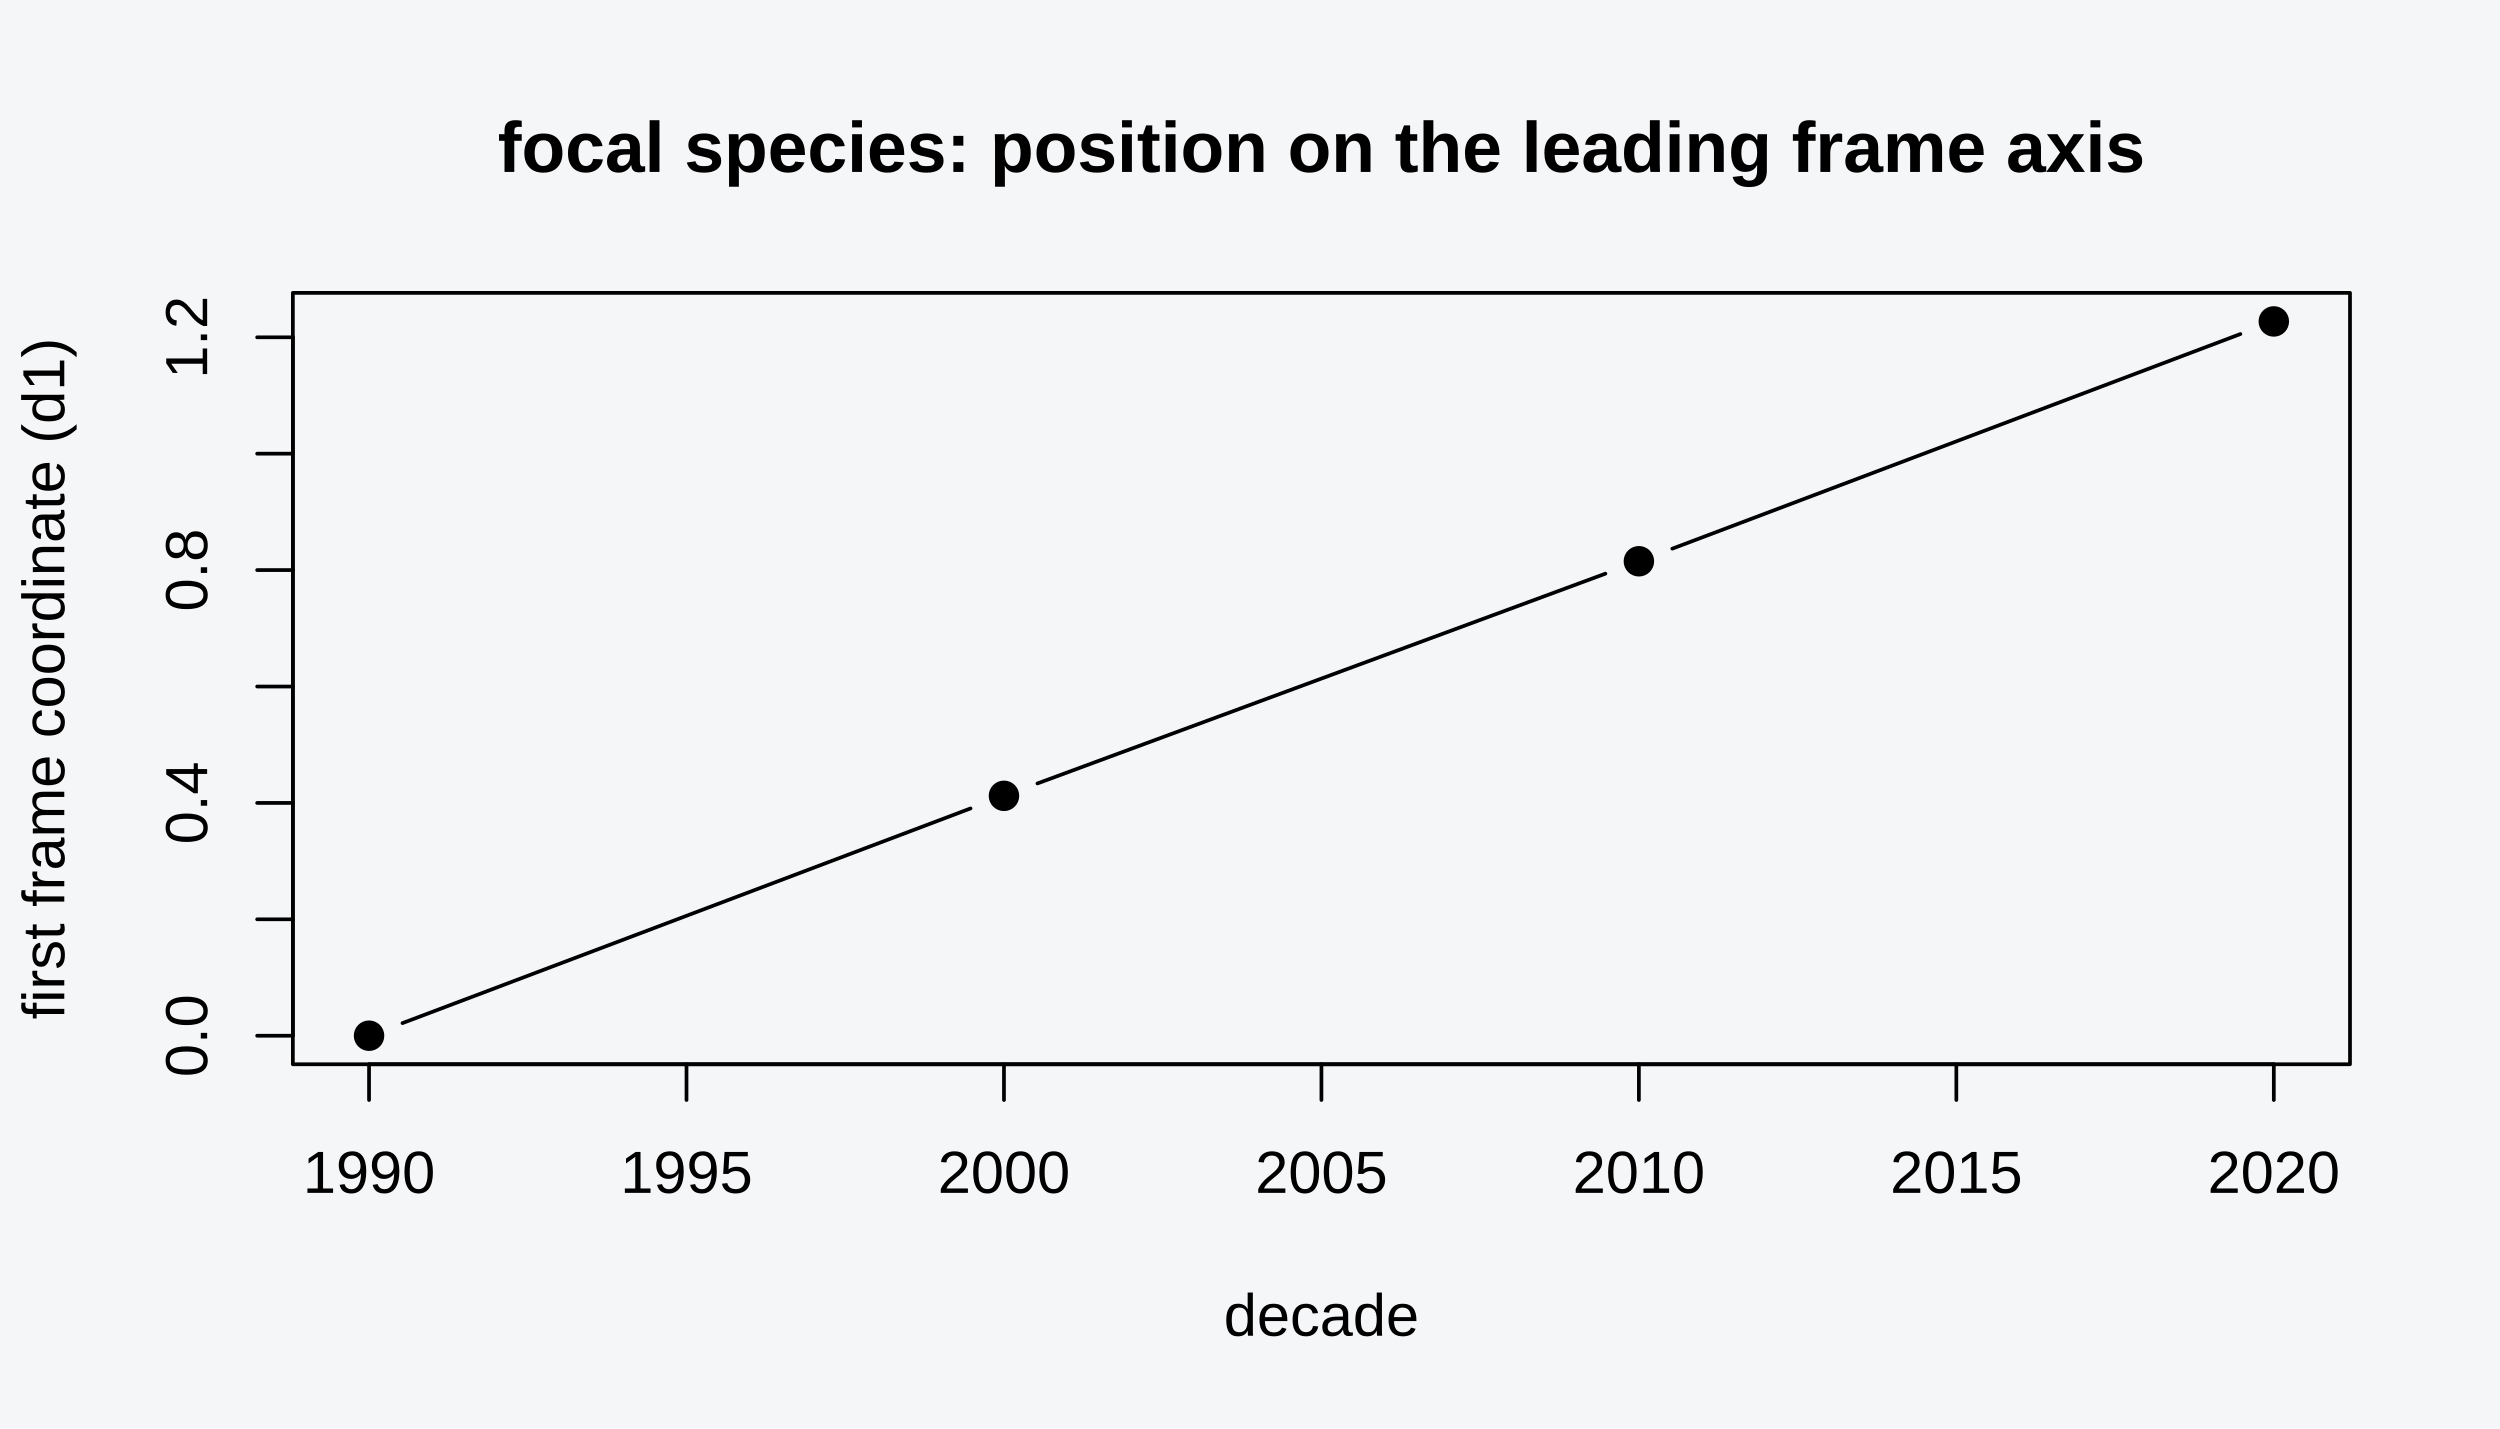
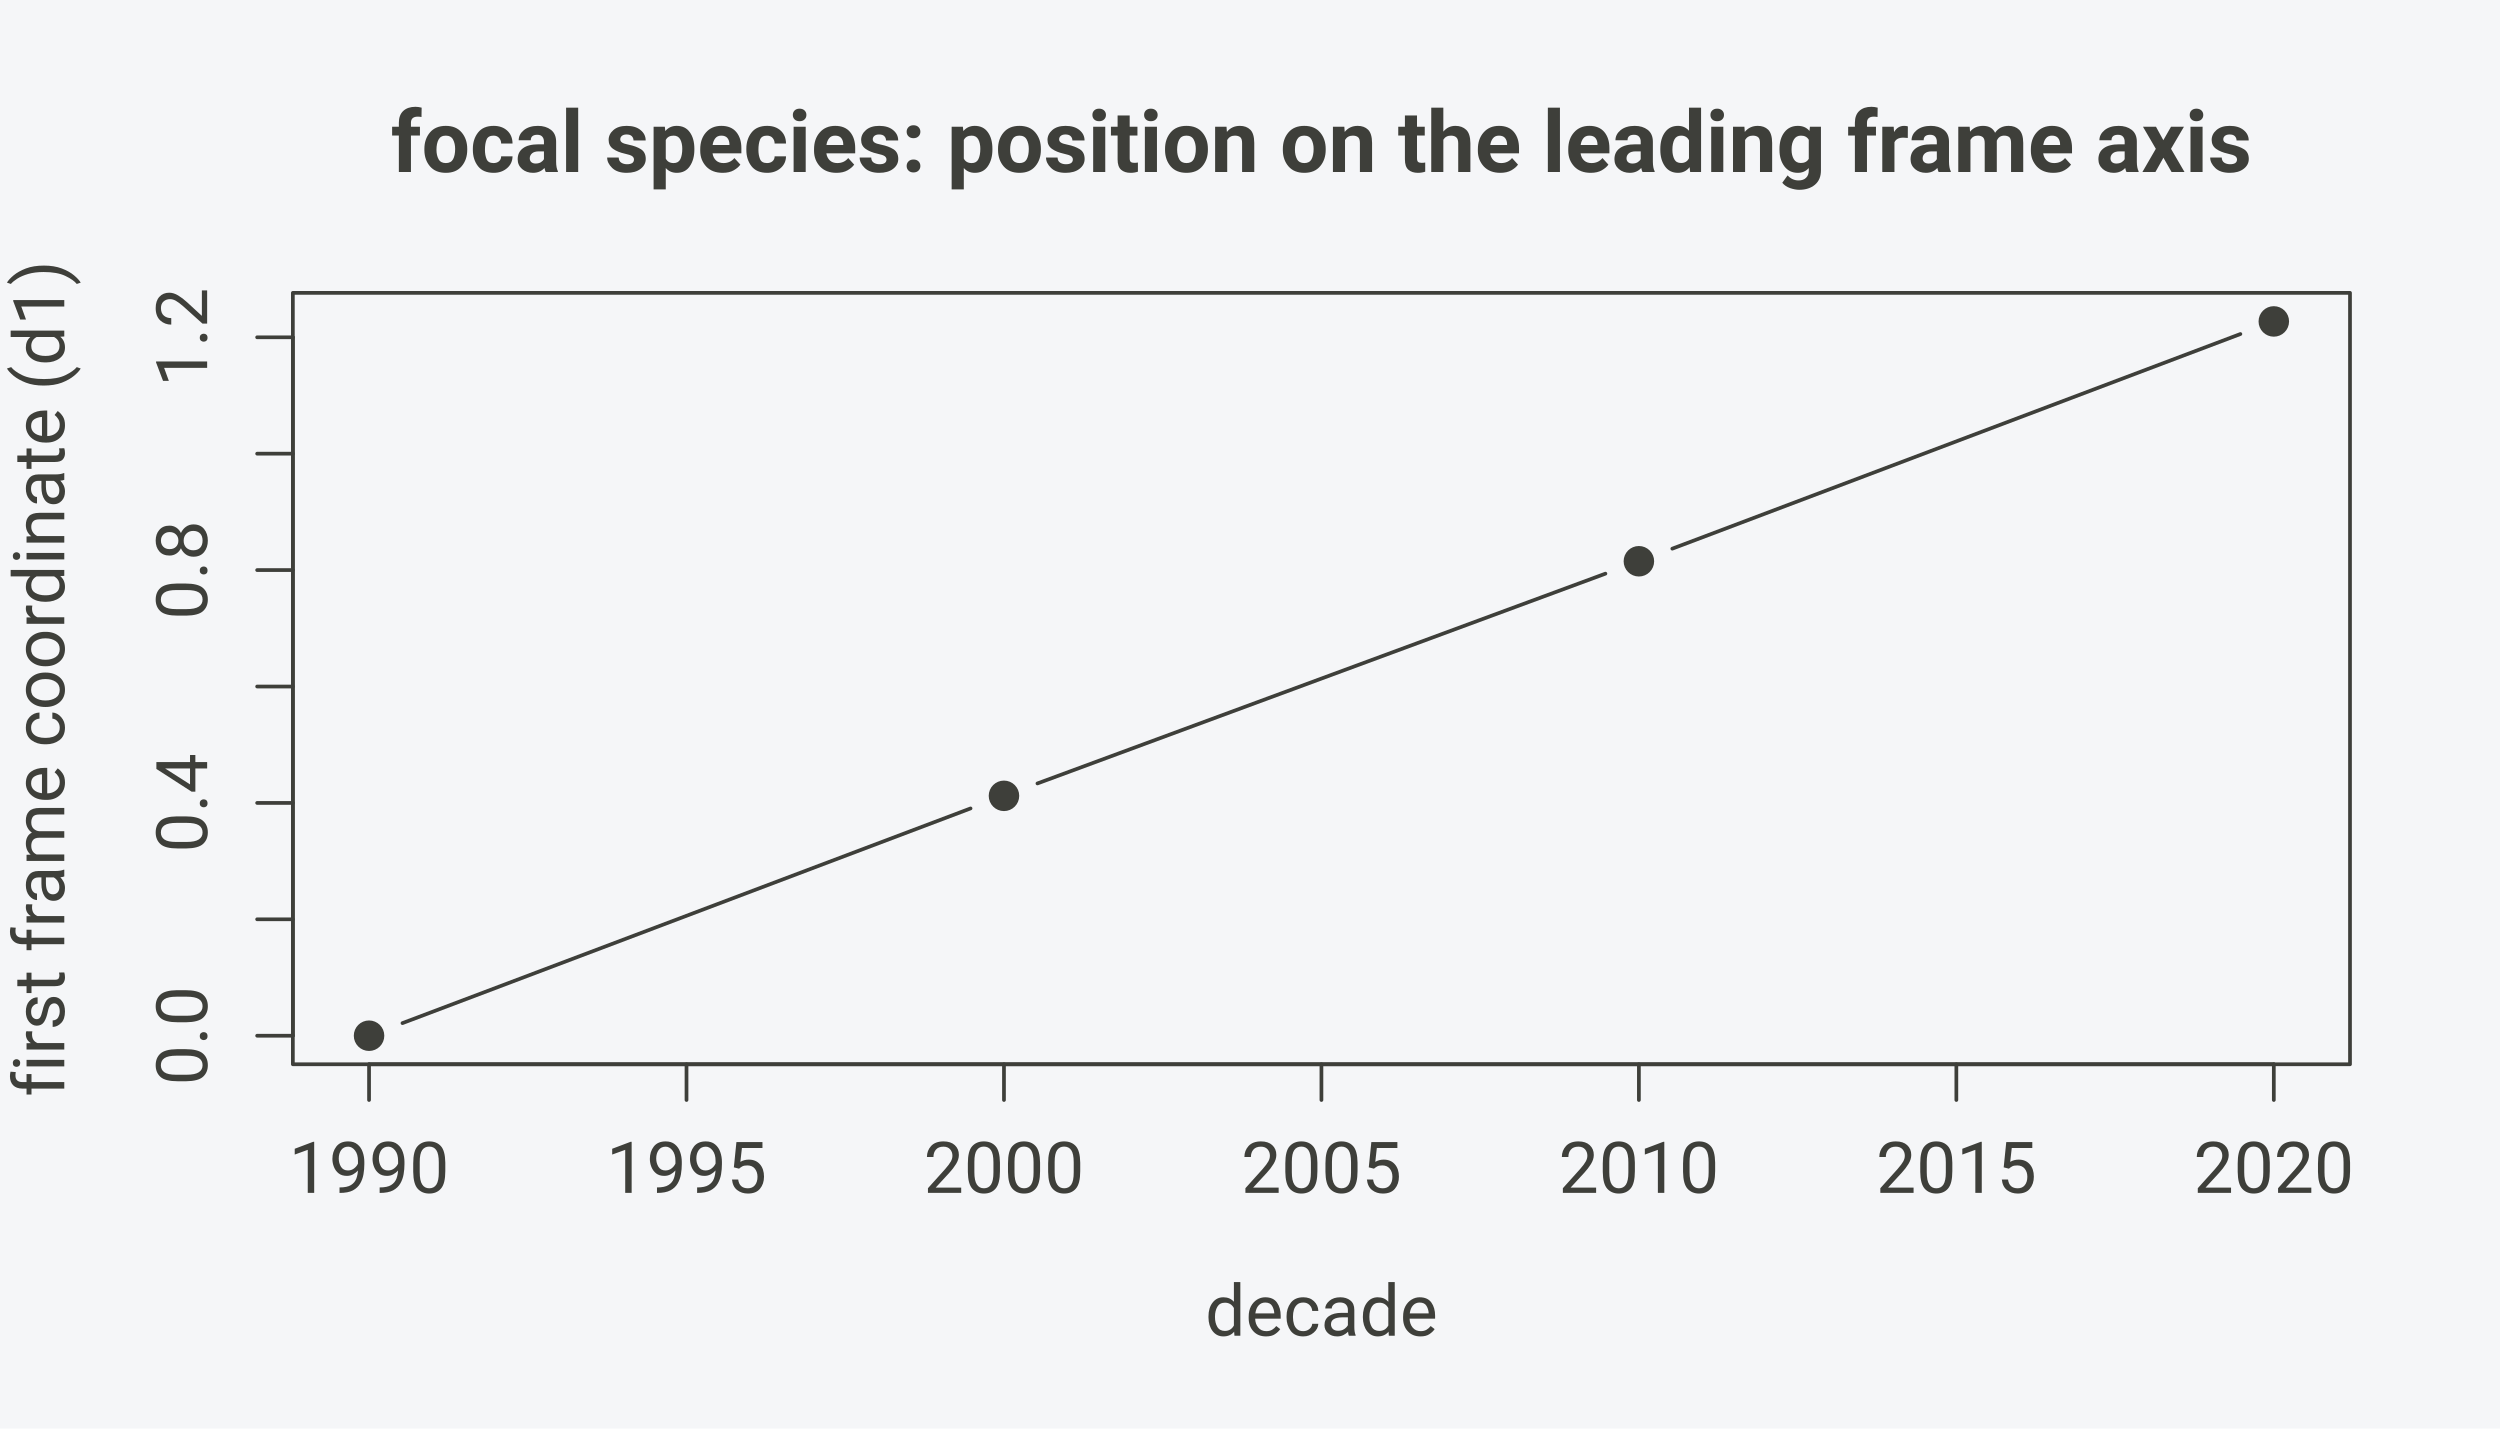
<svg xmlns="http://www.w3.org/2000/svg" width="504.00pt" height="288.00pt" viewBox="0 0 504.00 288.00">
  <g class="svglite">
    <defs>
      <style type="text/css">
-     .svglite line, .svglite polyline, .svglite polygon, .svglite path, .svglite rect, .svglite circle {
+     /* theme-aware-processed */
+     .svglite line, .svglite polyline, .svglite polygon, .svglite path, .svglite circle {
      fill: none;
-       stroke: #000000;
+       stroke: #3E3F3A;
+       stroke-linecap: round;
+       stroke-linejoin: round;
+       stroke-miterlimit: 10.00;
+     }
+     .svglite &gt; g &gt; rect {
+       fill: none;
+       stroke: #3E3F3A;
      stroke-linecap: round;
      stroke-linejoin: round;
      stroke-miterlimit: 10.00;
    }
    .svglite text {
      white-space: pre;
+       fill: #3E3F3A;
    }
    .svglite g.glyphgroup path {
      fill: inherit;
      stroke: none;
    }
  </style>
    </defs>
    <rect width="100%" height="100%" style="stroke: none; fill: #F5F6F8;" />
    <defs>
      <clipPath id="cpMC4wMHw1MDQuMDB8MC4wMHwyODguMDA=">
        <rect x="0.00" y="0.00" width="504.00" height="288.00" />
      </clipPath>
    </defs>
    <g clip-path="url(#cpMC4wMHw1MDQuMDB8MC4wMHwyODguMDA=)">
</g>
    <defs>
      <clipPath id="cpNTkuMDR8NDczLjc2fDU5LjA0fDIxNC41Ng==">
        <rect x="59.04" y="59.04" width="414.72" height="155.52" />
      </clipPath>
    </defs>
    <g clip-path="url(#cpNTkuMDR8NDczLjc2fDU5LjA0fDIxNC41Ng==)">
      <line x1="81.14" y1="206.26" x2="195.66" y2="162.98" style="stroke-width: 0.75;" />
      <line x1="209.15" y1="157.94" x2="323.65" y2="115.65" style="stroke-width: 0.75;" />
      <line x1="337.14" y1="110.61" x2="451.66" y2="67.34" style="stroke-width: 0.75;" />
-       <circle cx="74.40" cy="208.80" r="2.70" style="stroke-width: 0.75; fill: #000000;" />
-       <circle cx="202.40" cy="160.44" r="2.70" style="stroke-width: 0.75; fill: #000000;" />
-       <circle cx="330.40" cy="113.15" r="2.70" style="stroke-width: 0.75; fill: #000000;" />
-       <circle cx="458.40" cy="64.80" r="2.70" style="stroke-width: 0.75; fill: #000000;" />
+       <circle class="theme-fill-fg" cx="74.40" cy="208.80" r="2.70" style="stroke-width: 0.75; fill: #3E3F3A;" />
+       <circle class="theme-fill-fg" cx="202.40" cy="160.44" r="2.70" style="stroke-width: 0.75; fill: #3E3F3A;" />
+       <circle class="theme-fill-fg" cx="330.40" cy="113.15" r="2.70" style="stroke-width: 0.75; fill: #3E3F3A;" />
+       <circle class="theme-fill-fg" cx="458.40" cy="64.80" r="2.70" style="stroke-width: 0.75; fill: #3E3F3A;" />
    </g>
    <g clip-path="url(#cpMC4wMHw1MDQuMDB8MC4wMHwyODguMDA=)">
      <line x1="74.40" y1="214.56" x2="458.40" y2="214.56" style="stroke-width: 0.75;" />
      <line x1="74.40" y1="214.56" x2="74.40" y2="221.76" style="stroke-width: 0.75;" />
      <line x1="138.40" y1="214.56" x2="138.40" y2="221.76" style="stroke-width: 0.75;" />
      <line x1="202.40" y1="214.56" x2="202.40" y2="221.76" style="stroke-width: 0.75;" />
      <line x1="266.40" y1="214.56" x2="266.40" y2="221.76" style="stroke-width: 0.75;" />
      <line x1="330.40" y1="214.56" x2="330.40" y2="221.76" style="stroke-width: 0.75;" />
      <line x1="394.40" y1="214.56" x2="394.40" y2="221.76" style="stroke-width: 0.75;" />
      <line x1="458.40" y1="214.56" x2="458.40" y2="221.76" style="stroke-width: 0.75;" />
-       <text x="74.40" y="240.48" text-anchor="middle" style="font-size: 12.00px; font-family: &quot;Arial&quot;;" textLength="26.69px" lengthAdjust="spacingAndGlyphs">1990</text>
-       <text x="138.40" y="240.48" text-anchor="middle" style="font-size: 12.00px; font-family: &quot;Arial&quot;;" textLength="26.69px" lengthAdjust="spacingAndGlyphs">1995</text>
-       <text x="202.40" y="240.48" text-anchor="middle" style="font-size: 12.00px; font-family: &quot;Arial&quot;;" textLength="26.69px" lengthAdjust="spacingAndGlyphs">2000</text>
-       <text x="266.40" y="240.48" text-anchor="middle" style="font-size: 12.00px; font-family: &quot;Arial&quot;;" textLength="26.69px" lengthAdjust="spacingAndGlyphs">2005</text>
-       <text x="330.40" y="240.48" text-anchor="middle" style="font-size: 12.00px; font-family: &quot;Arial&quot;;" textLength="26.69px" lengthAdjust="spacingAndGlyphs">2010</text>
-       <text x="394.40" y="240.48" text-anchor="middle" style="font-size: 12.00px; font-family: &quot;Arial&quot;;" textLength="26.69px" lengthAdjust="spacingAndGlyphs">2015</text>
-       <text x="458.40" y="240.48" text-anchor="middle" style="font-size: 12.00px; font-family: &quot;Arial&quot;;" textLength="26.69px" lengthAdjust="spacingAndGlyphs">2020</text>
+       <text x="74.40" y="240.48" text-anchor="middle" style="font-size: 1.2em; font-family: &quot;Roboto&quot;, -apple-system, BlinkMacSystemFont, &quot;Segoe UI&quot;, system-ui, sans-serif;">1990</text>
+       <text x="138.40" y="240.48" text-anchor="middle" style="font-size: 1.2em; font-family: &quot;Roboto&quot;, -apple-system, BlinkMacSystemFont, &quot;Segoe UI&quot;, system-ui, sans-serif;">1995</text>
+       <text x="202.40" y="240.48" text-anchor="middle" style="font-size: 1.2em; font-family: &quot;Roboto&quot;, -apple-system, BlinkMacSystemFont, &quot;Segoe UI&quot;, system-ui, sans-serif;">2000</text>
+       <text x="266.40" y="240.48" text-anchor="middle" style="font-size: 1.2em; font-family: &quot;Roboto&quot;, -apple-system, BlinkMacSystemFont, &quot;Segoe UI&quot;, system-ui, sans-serif;">2005</text>
+       <text x="330.40" y="240.48" text-anchor="middle" style="font-size: 1.2em; font-family: &quot;Roboto&quot;, -apple-system, BlinkMacSystemFont, &quot;Segoe UI&quot;, system-ui, sans-serif;">2010</text>
+       <text x="394.40" y="240.48" text-anchor="middle" style="font-size: 1.2em; font-family: &quot;Roboto&quot;, -apple-system, BlinkMacSystemFont, &quot;Segoe UI&quot;, system-ui, sans-serif;">2015</text>
+       <text x="458.40" y="240.48" text-anchor="middle" style="font-size: 1.2em; font-family: &quot;Roboto&quot;, -apple-system, BlinkMacSystemFont, &quot;Segoe UI&quot;, system-ui, sans-serif;">2020</text>
      <line x1="59.04" y1="208.80" x2="59.04" y2="68.00" style="stroke-width: 0.75;" />
      <line x1="59.04" y1="208.80" x2="51.84" y2="208.80" style="stroke-width: 0.75;" />
      <line x1="59.04" y1="185.33" x2="51.84" y2="185.33" style="stroke-width: 0.75;" />
      <line x1="59.04" y1="161.87" x2="51.84" y2="161.87" style="stroke-width: 0.75;" />
      <line x1="59.04" y1="138.40" x2="51.84" y2="138.40" style="stroke-width: 0.75;" />
      <line x1="59.04" y1="114.93" x2="51.84" y2="114.93" style="stroke-width: 0.75;" />
      <line x1="59.04" y1="91.46" x2="51.84" y2="91.46" style="stroke-width: 0.75;" />
      <line x1="59.04" y1="68.00" x2="51.84" y2="68.00" style="stroke-width: 0.75;" />
-       <text transform="translate(41.76,208.80) rotate(-90)" text-anchor="middle" style="font-size: 12.00px; font-family: &quot;Arial&quot;;" textLength="16.67px" lengthAdjust="spacingAndGlyphs">0.0</text>
-       <text transform="translate(41.76,161.87) rotate(-90)" text-anchor="middle" style="font-size: 12.00px; font-family: &quot;Arial&quot;;" textLength="16.67px" lengthAdjust="spacingAndGlyphs">0.4</text>
-       <text transform="translate(41.76,114.93) rotate(-90)" text-anchor="middle" style="font-size: 12.00px; font-family: &quot;Arial&quot;;" textLength="16.67px" lengthAdjust="spacingAndGlyphs">0.8</text>
-       <text transform="translate(41.76,68.00) rotate(-90)" text-anchor="middle" style="font-size: 12.00px; font-family: &quot;Arial&quot;;" textLength="16.67px" lengthAdjust="spacingAndGlyphs">1.2</text>
+       <text transform="translate(41.76,208.80) rotate(-90)" text-anchor="middle" style="font-size: 1.2em; font-family: &quot;Roboto&quot;, -apple-system, BlinkMacSystemFont, &quot;Segoe UI&quot;, system-ui, sans-serif;">0.0</text>
+       <text transform="translate(41.76,161.87) rotate(-90)" text-anchor="middle" style="font-size: 1.2em; font-family: &quot;Roboto&quot;, -apple-system, BlinkMacSystemFont, &quot;Segoe UI&quot;, system-ui, sans-serif;">0.4</text>
+       <text transform="translate(41.76,114.93) rotate(-90)" text-anchor="middle" style="font-size: 1.2em; font-family: &quot;Roboto&quot;, -apple-system, BlinkMacSystemFont, &quot;Segoe UI&quot;, system-ui, sans-serif;">0.8</text>
+       <text transform="translate(41.76,68.00) rotate(-90)" text-anchor="middle" style="font-size: 1.2em; font-family: &quot;Roboto&quot;, -apple-system, BlinkMacSystemFont, &quot;Segoe UI&quot;, system-ui, sans-serif;">1.2</text>
      <polygon points="59.04,214.56 473.76,214.56 473.76,59.04 59.04,59.04 " style="stroke-width: 0.75;" />
-       <text x="266.40" y="34.67" text-anchor="middle" style="font-size: 14.40px; font-weight: bold; font-family: &quot;Arial&quot;;" textLength="331.94px" lengthAdjust="spacingAndGlyphs">focal species: position on the leading frame axis</text>
-       <text x="266.40" y="269.28" text-anchor="middle" style="font-size: 12.00px; font-family: &quot;Arial&quot;;" textLength="39.36px" lengthAdjust="spacingAndGlyphs">decade</text>
-       <text transform="translate(12.96,136.80) rotate(-90)" text-anchor="middle" style="font-size: 12.00px; font-family: &quot;Arial&quot;;" textLength="137.36px" lengthAdjust="spacingAndGlyphs">first frame coordinate (d1)</text>
+       <text x="266.40" y="34.67" text-anchor="middle" style="font-size: 1.44em; font-weight: bold; font-family: &quot;Roboto&quot;, -apple-system, BlinkMacSystemFont, &quot;Segoe UI&quot;, system-ui, sans-serif;">focal species: position on the leading frame axis</text>
+       <text x="266.40" y="269.28" text-anchor="middle" style="font-size: 1.2em; font-family: &quot;Roboto&quot;, -apple-system, BlinkMacSystemFont, &quot;Segoe UI&quot;, system-ui, sans-serif;">decade</text>
+       <text transform="translate(12.96,136.80) rotate(-90)" text-anchor="middle" style="font-size: 1.2em; font-family: &quot;Roboto&quot;, -apple-system, BlinkMacSystemFont, &quot;Segoe UI&quot;, system-ui, sans-serif;">first frame coordinate (d1)</text>
    </g>
  </g>
</svg>
